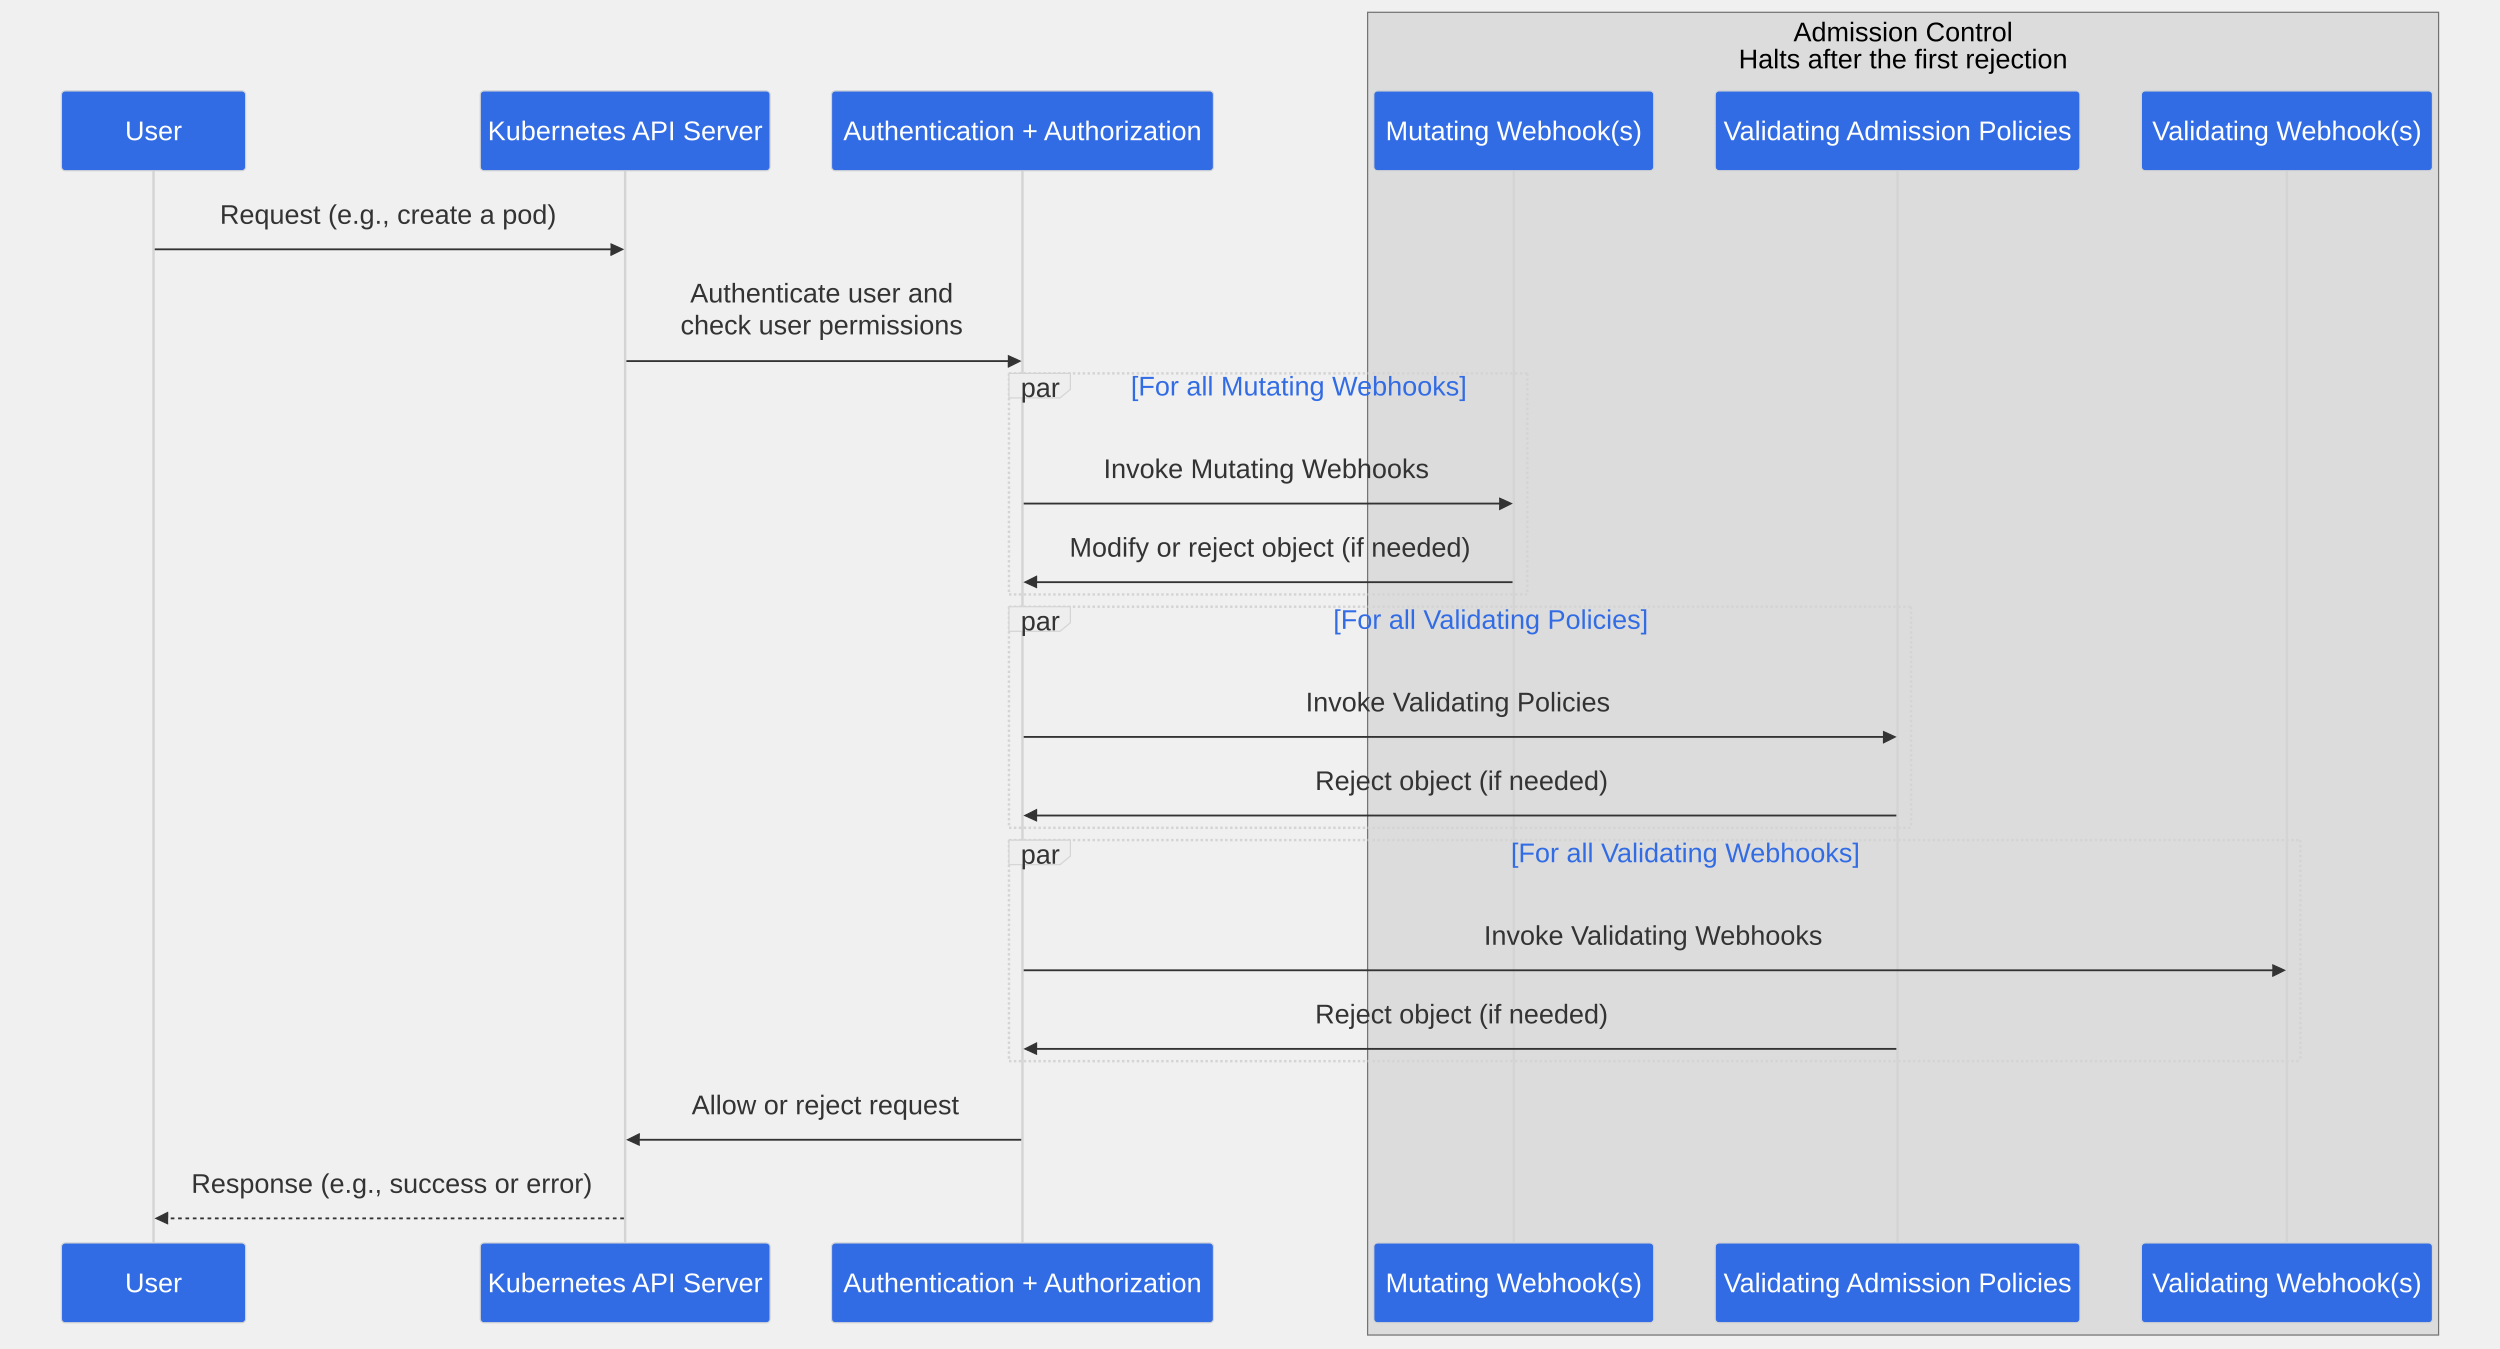
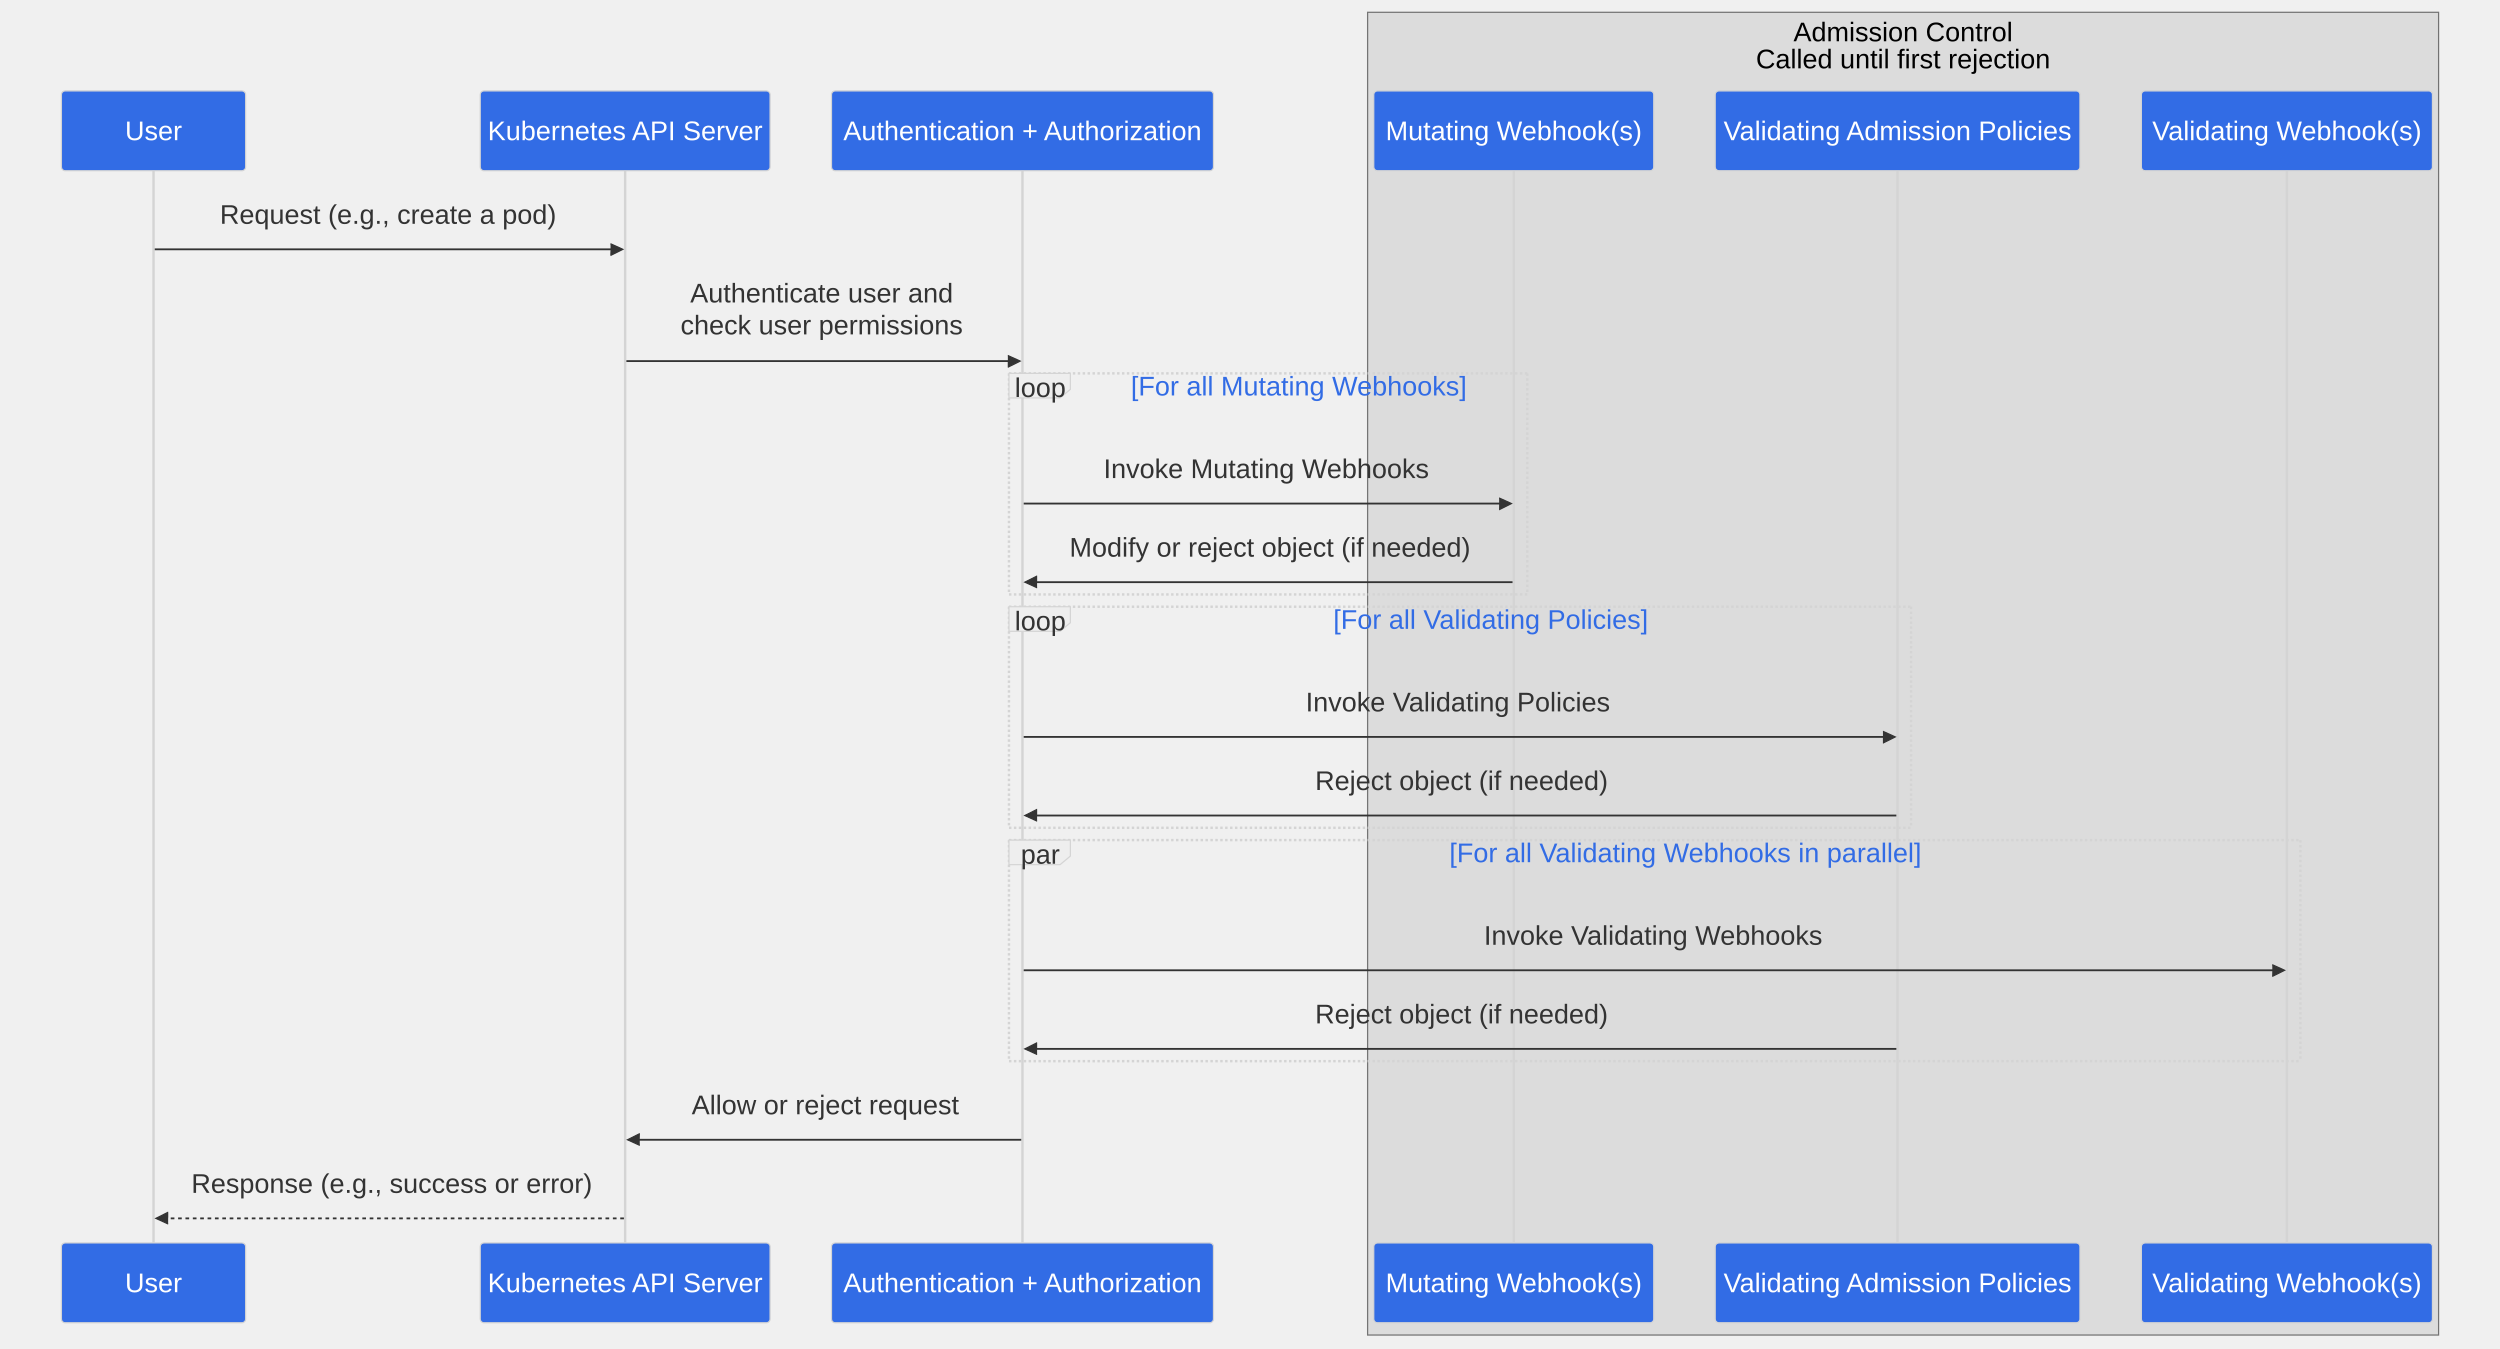
<svg xmlns="http://www.w3.org/2000/svg" aria-describedby="chart-desc-graph-div" aria-roledescription="sequence" role="graphics-document document" viewBox="-50 -10 2035.5 1098" style="max-width: 100%;" width="100%" id="graph-div" height="100%">
  <g>
    <rect class="rect" height="1077" width="872" stroke="rgb(0,0,0, 0.5)" fill="Gainsboro" y="0" x="1063.5" />
    <text class="text" alignment-baseline="central" dominant-baseline="central" style="text-anchor: middle; font-size: 22px; font-weight: 400;" y="27" x="1499.5">
      <tspan dy="-11" x="1499.5">Admission Control </tspan>
    </text>
    <text class="text" alignment-baseline="central" dominant-baseline="central" style="text-anchor: middle; font-size: 22px; font-weight: 400;" y="27" x="1499.5">
-       <tspan dy="11" x="1499.5">Halts after the first rejection</tspan>
+       <tspan dy="11" x="1499.5">Called until first rejection</tspan>
    </text>
  </g>
  <g>
    <rect class="actor actor-bottom" ry="3" rx="3" name="ValidatingWebhook" height="65" width="237" stroke="#666" fill="#eaeaea" y="1002" x="1693.5" />
    <text class="actor actor-box" alignment-baseline="central" dominant-baseline="central" style="text-anchor: middle; font-size: 22px; font-weight: 400;" y="1034.5" x="1812">
      <tspan dy="0" x="1812">Validating Webhook(s)</tspan>
    </text>
  </g>
  <g>
    <rect class="actor actor-bottom" ry="3" rx="3" name="ValidatingPol" height="65" width="297" stroke="#666" fill="#eaeaea" y="1002" x="1346.5" />
    <text class="actor actor-box" alignment-baseline="central" dominant-baseline="central" style="text-anchor: middle; font-size: 22px; font-weight: 400;" y="1034.5" x="1495">
      <tspan dy="0" x="1495">Validating Admission Policies</tspan>
    </text>
  </g>
  <g>
    <rect class="actor actor-bottom" ry="3" rx="3" name="MutatingWebhook" height="65" width="228" stroke="#666" fill="#eaeaea" y="1002" x="1068.5" />
    <text class="actor actor-box" alignment-baseline="central" dominant-baseline="central" style="text-anchor: middle; font-size: 22px; font-weight: 400;" y="1034.5" x="1182.5">
      <tspan dy="0" x="1182.5">Mutating Webhook(s)</tspan>
    </text>
  </g>
  <g>
    <rect class="actor actor-bottom" ry="3" rx="3" name="Auth" height="65" width="311" stroke="#666" fill="#eaeaea" y="1002" x="627" />
    <text class="actor actor-box" alignment-baseline="central" dominant-baseline="central" style="text-anchor: middle; font-size: 22px; font-weight: 400;" y="1034.5" x="782.5">
      <tspan dy="0" x="782.5">Authentication + Authorization</tspan>
    </text>
  </g>
  <g>
    <rect class="actor actor-bottom" ry="3" rx="3" name="API" height="65" width="236" stroke="#666" fill="#eaeaea" y="1002" x="341" />
    <text class="actor actor-box" alignment-baseline="central" dominant-baseline="central" style="text-anchor: middle; font-size: 22px; font-weight: 400;" y="1034.5" x="459">
      <tspan dy="0" x="459">Kubernetes API Server</tspan>
    </text>
  </g>
  <g>
    <rect class="actor actor-bottom" ry="3" rx="3" name="User" height="65" width="150" stroke="#666" fill="#eaeaea" y="1002" x="0" />
    <text class="actor actor-box" alignment-baseline="central" dominant-baseline="central" style="text-anchor: middle; font-size: 22px; font-weight: 400;" y="1034.5" x="75">
      <tspan dy="0" x="75">User</tspan>
    </text>
  </g>
  <g>
-     <line name="ValidatingWebhook" stroke="#999" stroke-width="0.5px" class="actor-line 200" y2="1002" x2="1812" y1="129" x1="1812" id="actor161" />
-     <g id="root-161">
+     <line name="ValidatingWebhook" stroke="#999" stroke-width="0.5px" class="actor-line 200" y2="1002" x2="1812" y1="129" x1="1812" id="actor107" />
+     <g id="root-107">
      <rect class="actor actor-top" ry="3" rx="3" name="ValidatingWebhook" height="65" width="237" stroke="#666" fill="#eaeaea" y="64" x="1693.5" />
      <text class="actor actor-box" alignment-baseline="central" dominant-baseline="central" style="text-anchor: middle; font-size: 22px; font-weight: 400;" y="96.5" x="1812">
        <tspan dy="0" x="1812">Validating Webhook(s)</tspan>
      </text>
    </g>
  </g>
  <g>
-     <line name="ValidatingPol" stroke="#999" stroke-width="0.5px" class="actor-line 200" y2="1002" x2="1495" y1="129" x1="1495" id="actor160" />
-     <g id="root-160">
+     <line name="ValidatingPol" stroke="#999" stroke-width="0.5px" class="actor-line 200" y2="1002" x2="1495" y1="129" x1="1495" id="actor106" />
+     <g id="root-106">
      <rect class="actor actor-top" ry="3" rx="3" name="ValidatingPol" height="65" width="297" stroke="#666" fill="#eaeaea" y="64" x="1346.5" />
      <text class="actor actor-box" alignment-baseline="central" dominant-baseline="central" style="text-anchor: middle; font-size: 22px; font-weight: 400;" y="96.5" x="1495">
        <tspan dy="0" x="1495">Validating Admission Policies</tspan>
      </text>
    </g>
  </g>
  <g>
-     <line name="MutatingWebhook" stroke="#999" stroke-width="0.5px" class="actor-line 200" y2="1002" x2="1182.5" y1="129" x1="1182.5" id="actor159" />
-     <g id="root-159">
+     <line name="MutatingWebhook" stroke="#999" stroke-width="0.5px" class="actor-line 200" y2="1002" x2="1182.5" y1="129" x1="1182.5" id="actor105" />
+     <g id="root-105">
      <rect class="actor actor-top" ry="3" rx="3" name="MutatingWebhook" height="65" width="228" stroke="#666" fill="#eaeaea" y="64" x="1068.5" />
      <text class="actor actor-box" alignment-baseline="central" dominant-baseline="central" style="text-anchor: middle; font-size: 22px; font-weight: 400;" y="96.5" x="1182.5">
        <tspan dy="0" x="1182.5">Mutating Webhook(s)</tspan>
      </text>
    </g>
  </g>
  <g>
-     <line name="Auth" stroke="#999" stroke-width="0.5px" class="actor-line 200" y2="1002" x2="782.5" y1="129" x1="782.5" id="actor158" />
-     <g id="root-158">
+     <line name="Auth" stroke="#999" stroke-width="0.5px" class="actor-line 200" y2="1002" x2="782.5" y1="129" x1="782.5" id="actor104" />
+     <g id="root-104">
      <rect class="actor actor-top" ry="3" rx="3" name="Auth" height="65" width="311" stroke="#666" fill="#eaeaea" y="64" x="627" />
      <text class="actor actor-box" alignment-baseline="central" dominant-baseline="central" style="text-anchor: middle; font-size: 22px; font-weight: 400;" y="96.5" x="782.5">
        <tspan dy="0" x="782.5">Authentication + Authorization</tspan>
      </text>
    </g>
  </g>
  <g>
-     <line name="API" stroke="#999" stroke-width="0.5px" class="actor-line 200" y2="1002" x2="459" y1="129" x1="459" id="actor157" />
-     <g id="root-157">
+     <line name="API" stroke="#999" stroke-width="0.5px" class="actor-line 200" y2="1002" x2="459" y1="129" x1="459" id="actor103" />
+     <g id="root-103">
      <rect class="actor actor-top" ry="3" rx="3" name="API" height="65" width="236" stroke="#666" fill="#eaeaea" y="64" x="341" />
      <text class="actor actor-box" alignment-baseline="central" dominant-baseline="central" style="text-anchor: middle; font-size: 22px; font-weight: 400;" y="96.5" x="459">
        <tspan dy="0" x="459">Kubernetes API Server</tspan>
      </text>
    </g>
  </g>
  <g>
-     <line name="User" stroke="#999" stroke-width="0.5px" class="actor-line 200" y2="1002" x2="75" y1="129" x1="75" id="actor156" />
-     <g id="root-156">
+     <line name="User" stroke="#999" stroke-width="0.5px" class="actor-line 200" y2="1002" x2="75" y1="129" x1="75" id="actor102" />
+     <g id="root-102">
      <rect class="actor actor-top" ry="3" rx="3" name="User" height="65" width="150" stroke="#666" fill="#eaeaea" y="64" x="0" />
      <text class="actor actor-box" alignment-baseline="central" dominant-baseline="central" style="text-anchor: middle; font-size: 22px; font-weight: 400;" y="96.5" x="75">
        <tspan dy="0" x="75">User</tspan>
      </text>
    </g>
  </g>
  <style>#graph-div{font-family:"trebuchet ms",verdana,arial,sans-serif;font-size:22px;fill:#000000;}#graph-div .error-icon{fill:#552222;}#graph-div .error-text{fill:#552222;stroke:#552222;}#graph-div .edge-thickness-normal{stroke-width:1px;}#graph-div .edge-thickness-thick{stroke-width:3.5px;}#graph-div .edge-pattern-solid{stroke-dasharray:0;}#graph-div .edge-thickness-invisible{stroke-width:0;fill:none;}#graph-div .edge-pattern-dashed{stroke-dasharray:3;}#graph-div .edge-pattern-dotted{stroke-dasharray:2;}#graph-div .marker{fill:#666;stroke:#666;}#graph-div .marker.cross{stroke:#666;}#graph-div svg{font-family:"trebuchet ms",verdana,arial,sans-serif;font-size:22px;}#graph-div p{margin:0;}#graph-div .actor{stroke:hsl(0, 0%, 83%);fill:#326ce5;}#graph-div text.actor&gt;tspan{fill:white;stroke:none;}#graph-div .actor-line{stroke:hsl(0, 0%, 83%);}#graph-div .messageLine0{stroke-width:1.5;stroke-dasharray:none;stroke:#333;}#graph-div .messageLine1{stroke-width:1.5;stroke-dasharray:2,2;stroke:#333;}#graph-div #arrowhead path{fill:#333;stroke:#333;}#graph-div .sequenceNumber{fill:white;}#graph-div #sequencenumber{fill:#333;}#graph-div #crosshead path{fill:#333;stroke:#333;}#graph-div .messageText{fill:#333;stroke:none;}#graph-div .labelBox{stroke:hsl(0, 0%, 83%);fill:#eee;}#graph-div .labelText,#graph-div .labelText&gt;tspan{fill:#333;stroke:none;}#graph-div .loopText,#graph-div .loopText&gt;tspan{fill:#326ce5;stroke:none;}#graph-div .loopLine{stroke-width:2px;stroke-dasharray:2,2;stroke:hsl(0, 0%, 83%);fill:hsl(0, 0%, 83%);}#graph-div .note{stroke:#999;fill:grey;}#graph-div .noteText,#graph-div .noteText&gt;tspan{fill:#fff;stroke:none;}#graph-div .activation0{fill:#f4f4f4;stroke:#666;}#graph-div .activation1{fill:#f4f4f4;stroke:#666;}#graph-div .activation2{fill:#f4f4f4;stroke:#666;}#graph-div .actorPopupMenu{position:absolute;}#graph-div .actorPopupMenuPanel{position:absolute;fill:#326ce5;box-shadow:0px 8px 16px 0px rgba(0,0,0,0.2);filter:drop-shadow(3px 5px 2px rgb(0 0 0 / 0.4));}#graph-div .actor-man line{stroke:hsl(0, 0%, 83%);fill:#326ce5;}#graph-div .actor-man circle,#graph-div line{stroke:hsl(0, 0%, 83%);fill:#326ce5;stroke-width:2px;}#graph-div :root{--mermaid-font-family:"trebuchet ms",verdana,arial,sans-serif;}</style>
  <g />
  <defs>
    <symbol height="24" width="24" id="computer">
      <path d="M2 2v13h20v-13h-20zm18 11h-16v-9h16v9zm-10.228 6l.466-1h3.524l.467 1h-4.457zm14.228 3h-24l2-6h2.104l-1.33 4h18.45l-1.297-4h2.073l2 6zm-5-10h-14v-7h14v7z" transform="scale(.5)" />
    </symbol>
  </defs>
  <defs>
    <symbol clip-rule="evenodd" fill-rule="evenodd" id="database">
      <path d="M12.258.001l.256.004.255.005.253.008.251.01.249.012.247.015.246.016.242.019.241.02.239.023.236.024.233.027.231.028.229.031.225.032.223.034.22.036.217.038.214.04.211.041.208.043.205.045.201.046.198.048.194.05.191.051.187.053.183.054.18.056.175.057.172.059.168.06.163.061.16.063.155.064.15.066.074.033.073.033.071.034.07.034.069.035.068.035.067.035.066.035.064.036.064.036.062.036.06.036.06.037.058.037.058.037.055.038.055.038.053.038.052.038.051.039.05.039.048.039.047.039.045.04.044.04.043.04.041.04.04.041.039.041.037.041.036.041.034.041.033.042.032.042.03.042.029.042.027.042.026.043.024.043.023.043.021.043.02.043.018.044.017.043.015.044.013.044.012.044.011.045.009.044.007.045.006.045.004.045.002.045.001.045v17l-.001.045-.002.045-.004.045-.006.045-.007.045-.009.044-.011.045-.012.044-.013.044-.015.044-.017.043-.018.044-.02.043-.021.043-.023.043-.024.043-.026.043-.027.042-.029.042-.03.042-.032.042-.033.042-.034.041-.036.041-.037.041-.039.041-.04.041-.041.04-.043.04-.044.04-.045.04-.047.039-.048.039-.05.039-.051.039-.052.038-.053.038-.055.038-.055.038-.058.037-.058.037-.06.037-.06.036-.062.036-.064.036-.064.036-.066.035-.067.035-.068.035-.069.035-.07.034-.071.034-.073.033-.074.033-.15.066-.155.064-.16.063-.163.061-.168.06-.172.059-.175.057-.18.056-.183.054-.187.053-.191.051-.194.05-.198.048-.201.046-.205.045-.208.043-.211.041-.214.04-.217.038-.22.036-.223.034-.225.032-.229.031-.231.028-.233.027-.236.024-.239.023-.241.02-.242.019-.246.016-.247.015-.249.012-.251.01-.253.008-.255.005-.256.004-.258.001-.258-.001-.256-.004-.255-.005-.253-.008-.251-.01-.249-.012-.247-.015-.245-.016-.243-.019-.241-.02-.238-.023-.236-.024-.234-.027-.231-.028-.228-.031-.226-.032-.223-.034-.22-.036-.217-.038-.214-.04-.211-.041-.208-.043-.204-.045-.201-.046-.198-.048-.195-.05-.19-.051-.187-.053-.184-.054-.179-.056-.176-.057-.172-.059-.167-.06-.164-.061-.159-.063-.155-.064-.151-.066-.074-.033-.072-.033-.072-.034-.07-.034-.069-.035-.068-.035-.067-.035-.066-.035-.064-.036-.063-.036-.062-.036-.061-.036-.06-.037-.058-.037-.057-.037-.056-.038-.055-.038-.053-.038-.052-.038-.051-.039-.049-.039-.049-.039-.046-.039-.046-.04-.044-.04-.043-.04-.041-.04-.04-.041-.039-.041-.037-.041-.036-.041-.034-.041-.033-.042-.032-.042-.03-.042-.029-.042-.027-.042-.026-.043-.024-.043-.023-.043-.021-.043-.02-.043-.018-.044-.017-.043-.015-.044-.013-.044-.012-.044-.011-.045-.009-.044-.007-.045-.006-.045-.004-.045-.002-.045-.001-.045v-17l.001-.045.002-.045.004-.045.006-.045.007-.045.009-.044.011-.045.012-.044.013-.044.015-.044.017-.043.018-.044.02-.043.021-.043.023-.043.024-.043.026-.043.027-.042.029-.042.03-.042.032-.042.033-.042.034-.041.036-.041.037-.041.039-.041.04-.041.041-.04.043-.04.044-.04.046-.04.046-.039.049-.039.049-.039.051-.039.052-.038.053-.038.055-.038.056-.038.057-.037.058-.037.06-.037.061-.036.062-.036.063-.036.064-.036.066-.035.067-.035.068-.035.069-.035.07-.034.072-.034.072-.033.074-.033.151-.066.155-.064.159-.063.164-.061.167-.06.172-.059.176-.057.179-.056.184-.054.187-.053.19-.051.195-.05.198-.048.201-.046.204-.045.208-.043.211-.041.214-.04.217-.038.22-.036.223-.034.226-.032.228-.031.231-.028.234-.027.236-.024.238-.023.241-.02.243-.019.245-.016.247-.015.249-.012.251-.01.253-.008.255-.005.256-.004.258-.001.258.001zm-9.258 20.499v.01l.001.021.003.021.004.022.005.021.006.022.007.022.009.023.01.022.011.023.012.023.013.023.015.023.016.024.017.023.018.024.019.024.021.024.022.025.023.024.024.025.052.049.056.05.061.051.066.051.07.051.075.051.079.052.084.052.088.052.092.052.097.052.102.051.105.052.11.052.114.051.119.051.123.051.127.05.131.05.135.05.139.048.144.049.147.047.152.047.155.047.16.045.163.045.167.043.171.043.176.041.178.041.183.039.187.039.19.037.194.035.197.035.202.033.204.031.209.03.212.029.216.027.219.025.222.024.226.021.23.02.233.018.236.016.24.015.243.012.246.01.249.008.253.005.256.004.259.001.26-.001.257-.004.254-.005.25-.008.247-.011.244-.012.241-.014.237-.016.233-.018.231-.021.226-.021.224-.024.22-.026.216-.027.212-.028.21-.031.205-.031.202-.034.198-.034.194-.036.191-.037.187-.039.183-.04.179-.04.175-.042.172-.043.168-.044.163-.045.16-.046.155-.046.152-.047.148-.048.143-.049.139-.049.136-.05.131-.05.126-.05.123-.051.118-.052.114-.051.11-.052.106-.052.101-.052.096-.052.092-.052.088-.053.083-.051.079-.052.074-.052.07-.051.065-.051.06-.051.056-.05.051-.05.023-.024.023-.025.021-.024.02-.024.019-.024.018-.024.017-.024.015-.023.014-.024.013-.023.012-.023.01-.023.01-.022.008-.022.006-.022.006-.022.004-.022.004-.021.001-.021.001-.021v-4.127l-.077.055-.08.053-.083.054-.085.053-.087.052-.09.052-.093.051-.095.05-.097.05-.1.049-.102.049-.105.048-.106.047-.109.047-.111.046-.114.045-.115.045-.118.044-.12.043-.122.042-.124.042-.126.041-.128.04-.13.04-.132.038-.134.038-.135.037-.138.037-.139.035-.142.035-.143.034-.144.033-.147.032-.148.031-.15.03-.151.03-.153.029-.154.027-.156.027-.158.026-.159.025-.161.024-.162.023-.163.022-.165.021-.166.02-.167.019-.169.018-.169.017-.171.016-.173.015-.173.014-.175.013-.175.012-.177.011-.178.01-.179.008-.179.008-.181.006-.182.005-.182.004-.184.003-.184.002h-.37l-.184-.002-.184-.003-.182-.004-.182-.005-.181-.006-.179-.008-.179-.008-.178-.01-.176-.011-.176-.012-.175-.013-.173-.014-.172-.015-.171-.016-.17-.017-.169-.018-.167-.019-.166-.02-.165-.021-.163-.022-.162-.023-.161-.024-.159-.025-.157-.026-.156-.027-.155-.027-.153-.029-.151-.03-.15-.03-.148-.031-.146-.032-.145-.033-.143-.034-.141-.035-.14-.035-.137-.037-.136-.037-.134-.038-.132-.038-.13-.04-.128-.04-.126-.041-.124-.042-.122-.042-.12-.044-.117-.043-.116-.045-.113-.045-.112-.046-.109-.047-.106-.047-.105-.048-.102-.049-.1-.049-.097-.05-.095-.05-.093-.052-.09-.051-.087-.052-.085-.053-.083-.054-.08-.054-.077-.054v4.127zm0-5.654v.011l.001.021.003.021.004.021.005.022.006.022.007.022.009.022.01.022.011.023.012.023.013.023.015.024.016.023.017.024.018.024.019.024.021.024.022.024.023.025.024.024.052.05.056.05.061.05.066.051.07.051.075.052.079.051.084.052.088.052.092.052.097.052.102.052.105.052.11.051.114.051.119.052.123.05.127.051.131.05.135.049.139.049.144.048.147.048.152.047.155.046.16.045.163.045.167.044.171.042.176.042.178.04.183.04.187.038.19.037.194.036.197.034.202.033.204.032.209.03.212.028.216.027.219.025.222.024.226.022.23.02.233.018.236.016.24.014.243.012.246.01.249.008.253.006.256.003.259.001.26-.001.257-.003.254-.006.25-.008.247-.01.244-.012.241-.015.237-.016.233-.018.231-.02.226-.022.224-.024.22-.025.216-.027.212-.029.21-.03.205-.032.202-.033.198-.035.194-.036.191-.037.187-.039.183-.039.179-.041.175-.042.172-.043.168-.044.163-.045.16-.045.155-.047.152-.047.148-.048.143-.048.139-.05.136-.049.131-.05.126-.051.123-.051.118-.051.114-.052.11-.052.106-.052.101-.052.096-.052.092-.052.088-.052.083-.052.079-.052.074-.051.07-.052.065-.051.06-.05.056-.051.051-.049.023-.025.023-.024.021-.025.02-.024.019-.024.018-.024.017-.024.015-.023.014-.023.013-.024.012-.022.01-.023.01-.023.008-.022.006-.022.006-.022.004-.021.004-.022.001-.021.001-.021v-4.139l-.077.054-.08.054-.083.054-.085.052-.087.053-.09.051-.093.051-.095.051-.097.05-.1.049-.102.049-.105.048-.106.047-.109.047-.111.046-.114.045-.115.044-.118.044-.12.044-.122.042-.124.042-.126.041-.128.04-.13.039-.132.039-.134.038-.135.037-.138.036-.139.036-.142.035-.143.033-.144.033-.147.033-.148.031-.15.03-.151.03-.153.028-.154.028-.156.027-.158.026-.159.025-.161.024-.162.023-.163.022-.165.021-.166.02-.167.019-.169.018-.169.017-.171.016-.173.015-.173.014-.175.013-.175.012-.177.011-.178.009-.179.009-.179.007-.181.007-.182.005-.182.004-.184.003-.184.002h-.37l-.184-.002-.184-.003-.182-.004-.182-.005-.181-.007-.179-.007-.179-.009-.178-.009-.176-.011-.176-.012-.175-.013-.173-.014-.172-.015-.171-.016-.17-.017-.169-.018-.167-.019-.166-.02-.165-.021-.163-.022-.162-.023-.161-.024-.159-.025-.157-.026-.156-.027-.155-.028-.153-.028-.151-.03-.15-.03-.148-.031-.146-.033-.145-.033-.143-.033-.141-.035-.14-.036-.137-.036-.136-.037-.134-.038-.132-.039-.13-.039-.128-.04-.126-.041-.124-.042-.122-.043-.12-.043-.117-.044-.116-.044-.113-.046-.112-.046-.109-.046-.106-.047-.105-.048-.102-.049-.1-.049-.097-.05-.095-.051-.093-.051-.09-.051-.087-.053-.085-.052-.083-.054-.08-.054-.077-.054v4.139zm0-5.666v.011l.001.02.003.022.004.021.005.022.006.021.007.022.009.023.01.022.011.023.012.023.013.023.015.023.016.024.017.024.018.023.019.024.021.025.022.024.023.024.024.025.052.05.056.05.061.05.066.051.07.051.075.052.079.051.084.052.088.052.092.052.097.052.102.052.105.051.11.052.114.051.119.051.123.051.127.05.131.05.135.05.139.049.144.048.147.048.152.047.155.046.16.045.163.045.167.043.171.043.176.042.178.04.183.04.187.038.19.037.194.036.197.034.202.033.204.032.209.03.212.028.216.027.219.025.222.024.226.021.23.02.233.018.236.017.24.014.243.012.246.01.249.008.253.006.256.003.259.001.26-.001.257-.003.254-.006.25-.008.247-.01.244-.013.241-.014.237-.016.233-.018.231-.02.226-.022.224-.024.22-.025.216-.027.212-.029.21-.03.205-.032.202-.033.198-.035.194-.036.191-.037.187-.039.183-.039.179-.041.175-.042.172-.043.168-.044.163-.045.16-.045.155-.047.152-.047.148-.048.143-.049.139-.049.136-.049.131-.051.126-.05.123-.051.118-.052.114-.051.11-.052.106-.052.101-.052.096-.052.092-.052.088-.052.083-.052.079-.052.074-.052.07-.051.065-.051.06-.051.056-.05.051-.049.023-.025.023-.025.021-.024.02-.024.019-.024.018-.024.017-.024.015-.023.014-.024.013-.023.012-.023.01-.022.01-.023.008-.022.006-.022.006-.022.004-.022.004-.021.001-.021.001-.021v-4.153l-.077.054-.08.054-.083.053-.085.053-.087.053-.09.051-.093.051-.095.051-.097.05-.1.049-.102.048-.105.048-.106.048-.109.046-.111.046-.114.046-.115.044-.118.044-.12.043-.122.043-.124.042-.126.041-.128.04-.13.039-.132.039-.134.038-.135.037-.138.036-.139.036-.142.034-.143.034-.144.033-.147.032-.148.032-.15.03-.151.03-.153.028-.154.028-.156.027-.158.026-.159.024-.161.024-.162.023-.163.023-.165.021-.166.02-.167.019-.169.018-.169.017-.171.016-.173.015-.173.014-.175.013-.175.012-.177.01-.178.01-.179.009-.179.007-.181.006-.182.006-.182.004-.184.003-.184.001-.185.001-.185-.001-.184-.001-.184-.003-.182-.004-.182-.006-.181-.006-.179-.007-.179-.009-.178-.01-.176-.01-.176-.012-.175-.013-.173-.014-.172-.015-.171-.016-.17-.017-.169-.018-.167-.019-.166-.02-.165-.021-.163-.023-.162-.023-.161-.024-.159-.024-.157-.026-.156-.027-.155-.028-.153-.028-.151-.03-.15-.03-.148-.032-.146-.032-.145-.033-.143-.034-.141-.034-.14-.036-.137-.036-.136-.037-.134-.038-.132-.039-.13-.039-.128-.041-.126-.041-.124-.041-.122-.043-.12-.043-.117-.044-.116-.044-.113-.046-.112-.046-.109-.046-.106-.048-.105-.048-.102-.048-.1-.05-.097-.049-.095-.051-.093-.051-.09-.052-.087-.052-.085-.053-.083-.053-.08-.054-.077-.054v4.153zm8.74-8.179l-.257.004-.254.005-.25.008-.247.011-.244.012-.241.014-.237.016-.233.018-.231.021-.226.022-.224.023-.22.026-.216.027-.212.028-.21.031-.205.032-.202.033-.198.034-.194.036-.191.038-.187.038-.183.04-.179.041-.175.042-.172.043-.168.043-.163.045-.16.046-.155.046-.152.048-.148.048-.143.048-.139.049-.136.05-.131.05-.126.051-.123.051-.118.051-.114.052-.11.052-.106.052-.101.052-.096.052-.092.052-.088.052-.083.052-.079.052-.074.051-.07.052-.065.051-.06.05-.056.05-.051.05-.023.025-.023.024-.021.024-.02.025-.019.024-.018.024-.017.023-.015.024-.014.023-.013.023-.012.023-.01.023-.01.022-.008.022-.006.023-.006.021-.004.022-.004.021-.001.021-.001.021.001.021.001.021.004.021.004.022.006.021.006.023.008.022.01.022.01.023.012.023.013.023.014.023.015.024.017.023.018.024.019.024.02.025.021.024.023.024.023.025.051.05.056.05.06.05.065.051.07.052.074.051.079.052.083.052.088.052.092.052.096.052.101.052.106.052.11.052.114.052.118.051.123.051.126.051.131.05.136.05.139.049.143.048.148.048.152.048.155.046.16.046.163.045.168.043.172.043.175.042.179.041.183.04.187.038.191.038.194.036.198.034.202.033.205.032.21.031.212.028.216.027.22.026.224.023.226.022.231.021.233.018.237.016.241.014.244.012.247.011.25.008.254.005.257.004.26.001.26-.001.257-.004.254-.005.25-.008.247-.011.244-.012.241-.014.237-.016.233-.018.231-.021.226-.022.224-.023.22-.026.216-.027.212-.028.21-.031.205-.032.202-.033.198-.034.194-.036.191-.038.187-.038.183-.04.179-.041.175-.042.172-.043.168-.043.163-.045.16-.046.155-.046.152-.048.148-.048.143-.048.139-.049.136-.05.131-.05.126-.051.123-.051.118-.051.114-.052.11-.052.106-.052.101-.052.096-.052.092-.052.088-.052.083-.052.079-.052.074-.051.07-.052.065-.051.06-.05.056-.05.051-.05.023-.025.023-.024.021-.024.02-.025.019-.024.018-.024.017-.023.015-.024.014-.023.013-.023.012-.023.01-.023.01-.022.008-.022.006-.023.006-.021.004-.022.004-.021.001-.021.001-.021-.001-.021-.001-.021-.004-.021-.004-.022-.006-.021-.006-.023-.008-.022-.01-.022-.01-.023-.012-.023-.013-.023-.014-.023-.015-.024-.017-.023-.018-.024-.019-.024-.02-.025-.021-.024-.023-.024-.023-.025-.051-.05-.056-.05-.06-.05-.065-.051-.07-.052-.074-.051-.079-.052-.083-.052-.088-.052-.092-.052-.096-.052-.101-.052-.106-.052-.11-.052-.114-.052-.118-.051-.123-.051-.126-.051-.131-.05-.136-.05-.139-.049-.143-.048-.148-.048-.152-.048-.155-.046-.16-.046-.163-.045-.168-.043-.172-.043-.175-.042-.179-.041-.183-.04-.187-.038-.191-.038-.194-.036-.198-.034-.202-.033-.205-.032-.21-.031-.212-.028-.216-.027-.22-.026-.224-.023-.226-.022-.231-.021-.233-.018-.237-.016-.241-.014-.244-.012-.247-.011-.25-.008-.254-.005-.257-.004-.26-.001-.26.001z" transform="scale(.5)" />
    </symbol>
  </defs>
  <defs>
    <symbol height="24" width="24" id="clock">
      <path d="M12 2c5.514 0 10 4.486 10 10s-4.486 10-10 10-10-4.486-10-10 4.486-10 10-10zm0-2c-6.627 0-12 5.373-12 12s5.373 12 12 12 12-5.373 12-12-5.373-12-12-12zm5.848 12.459c.202.038.202.333.001.372-1.907.361-6.045 1.111-6.547 1.111-.719 0-1.301-.582-1.301-1.301 0-.512.77-5.447 1.125-7.445.034-.192.312-.181.343.014l.985 6.238 5.394 1.011z" transform="scale(.5)" />
    </symbol>
  </defs>
  <defs>
    <marker orient="auto-start-reverse" markerHeight="12" markerWidth="12" markerUnits="userSpaceOnUse" refY="5" refX="7.9" id="arrowhead">
      <path d="M -1 0 L 10 5 L 0 10 z" />
    </marker>
  </defs>
  <defs>
    <marker refY="4.5" refX="4" orient="auto" markerHeight="8" markerWidth="15" id="crosshead">
      <path d="M 1,2 L 6,7 M 6,2 L 1,7" stroke-width="1pt" style="stroke-dasharray: 0px, 0px;" stroke="#000000" fill="none" />
    </marker>
  </defs>
  <defs>
    <marker orient="auto" markerHeight="28" markerWidth="20" refY="7" refX="15.5" id="filled-head">
      <path d="M 18,7 L9,13 L14,7 L9,1 Z" />
    </marker>
  </defs>
  <defs>
    <marker orient="auto" markerHeight="40" markerWidth="60" refY="15" refX="15" id="sequencenumber">
      <circle r="6" cy="15" cx="15" />
    </marker>
  </defs>
  <g>
    <line class="loopLine" y2="294" x2="1193.5" y1="294" x1="771.5" />
    <line class="loopLine" y2="474" x2="1193.5" y1="294" x1="1193.5" />
    <line class="loopLine" y2="474" x2="1193.5" y1="474" x1="771.5" />
    <line class="loopLine" y2="474" x2="771.5" y1="294" x1="771.5" />
    <polygon class="labelBox" points="771.5,294 821.5,294 821.5,307 813.1,314 771.5,314" />
-     <text class="labelText" style="font-size: 22px; font-weight: 400;" alignment-baseline="middle" dominant-baseline="middle" text-anchor="middle" y="307" x="797">par</text>
+     <text class="labelText" style="font-size: 22px; font-weight: 400;" alignment-baseline="middle" dominant-baseline="middle" text-anchor="middle" y="307" x="797">loop</text>
    <text class="loopText" style="font-size: 22px; font-weight: 400;" text-anchor="middle" y="312" x="1007.5">
      <tspan x="1007.5">[For all Mutating Webhooks]</tspan>
    </text>
  </g>
  <g>
    <line class="loopLine" y2="484" x2="1506" y1="484" x1="771.5" />
    <line class="loopLine" y2="664" x2="1506" y1="484" x1="1506" />
    <line class="loopLine" y2="664" x2="1506" y1="664" x1="771.5" />
    <line class="loopLine" y2="664" x2="771.5" y1="484" x1="771.5" />
    <polygon class="labelBox" points="771.5,484 821.5,484 821.5,497 813.1,504 771.5,504" />
-     <text class="labelText" style="font-size: 22px; font-weight: 400;" alignment-baseline="middle" dominant-baseline="middle" text-anchor="middle" y="497" x="797">par</text>
+     <text class="labelText" style="font-size: 22px; font-weight: 400;" alignment-baseline="middle" dominant-baseline="middle" text-anchor="middle" y="497" x="797">loop</text>
    <text class="loopText" style="font-size: 22px; font-weight: 400;" text-anchor="middle" y="502" x="1163.75">
      <tspan x="1163.75">[For all Validating Policies]</tspan>
    </text>
  </g>
  <g>
    <line class="loopLine" y2="674" x2="1823" y1="674" x1="771.5" />
    <line class="loopLine" y2="854" x2="1823" y1="674" x1="1823" />
    <line class="loopLine" y2="854" x2="1823" y1="854" x1="771.5" />
    <line class="loopLine" y2="854" x2="771.5" y1="674" x1="771.5" />
    <polygon class="labelBox" points="771.5,674 821.5,674 821.5,687 813.1,694 771.5,694" />
    <text class="labelText" style="font-size: 22px; font-weight: 400;" alignment-baseline="middle" dominant-baseline="middle" text-anchor="middle" y="687" x="797">par</text>
    <text class="loopText" style="font-size: 22px; font-weight: 400;" text-anchor="middle" y="692" x="1322.25">
-       <tspan x="1322.25">[For all Validating Webhooks]</tspan>
+       <tspan x="1322.25">[For all Validating Webhooks in parallel]</tspan>
    </text>
  </g>
  <text dy="1em" class="messageText" style="font-size: 22px; font-weight: 400;" alignment-baseline="middle" dominant-baseline="middle" text-anchor="middle" y="144" x="266">Request (e.g., create a pod)</text>
  <line marker-end="url(#arrowhead)" style="fill: none;" stroke="none" stroke-width="2" class="messageLine0" y2="193" x2="455" y1="193" x1="76" />
  <text dy="1em" class="messageText" style="font-size: 22px; font-weight: 400;" alignment-baseline="middle" dominant-baseline="middle" text-anchor="middle" y="208" x="619">Authenticate user and </text>
  <text dy="1em" class="messageText" style="font-size: 22px; font-weight: 400;" alignment-baseline="middle" dominant-baseline="middle" text-anchor="middle" y="234" x="619">check user permissions</text>
  <line marker-end="url(#arrowhead)" style="fill: none;" stroke="none" stroke-width="2" class="messageLine0" y2="284" x2="778.5" y1="284" x1="460" />
  <text dy="1em" class="messageText" style="font-size: 22px; font-weight: 400;" alignment-baseline="middle" dominant-baseline="middle" text-anchor="middle" y="351" x="981">Invoke Mutating Webhooks</text>
  <line marker-end="url(#arrowhead)" style="fill: none;" stroke="none" stroke-width="2" class="messageLine0" y2="400" x2="1178.5" y1="400" x1="783.5" />
  <text dy="1em" class="messageText" style="font-size: 22px; font-weight: 400;" alignment-baseline="middle" dominant-baseline="middle" text-anchor="middle" y="415" x="984">Modify or reject object (if needed)</text>
  <line marker-end="url(#arrowhead)" style="fill: none;" stroke="none" stroke-width="2" class="messageLine0" y2="464" x2="786.5" y1="464" x1="1181.5" />
  <text dy="1em" class="messageText" style="font-size: 22px; font-weight: 400;" alignment-baseline="middle" dominant-baseline="middle" text-anchor="middle" y="541" x="1137">Invoke Validating Policies</text>
  <line marker-end="url(#arrowhead)" style="fill: none;" stroke="none" stroke-width="2" class="messageLine0" y2="590" x2="1491" y1="590" x1="783.5" />
  <text dy="1em" class="messageText" style="font-size: 22px; font-weight: 400;" alignment-baseline="middle" dominant-baseline="middle" text-anchor="middle" y="605" x="1140">Reject object (if needed)</text>
  <line marker-end="url(#arrowhead)" style="fill: none;" stroke="none" stroke-width="2" class="messageLine0" y2="654" x2="786.5" y1="654" x1="1494" />
  <text dy="1em" class="messageText" style="font-size: 22px; font-weight: 400;" alignment-baseline="middle" dominant-baseline="middle" text-anchor="middle" y="731" x="1296">Invoke Validating Webhooks</text>
  <line marker-end="url(#arrowhead)" style="fill: none;" stroke="none" stroke-width="2" class="messageLine0" y2="780" x2="1808" y1="780" x1="783.5" />
  <text dy="1em" class="messageText" style="font-size: 22px; font-weight: 400;" alignment-baseline="middle" dominant-baseline="middle" text-anchor="middle" y="795" x="1140">Reject object (if needed)</text>
  <line marker-end="url(#arrowhead)" style="fill: none;" stroke="none" stroke-width="2" class="messageLine0" y2="844" x2="786.5" y1="844" x1="1494" />
  <text dy="1em" class="messageText" style="font-size: 22px; font-weight: 400;" alignment-baseline="middle" dominant-baseline="middle" text-anchor="middle" y="869" x="622">Allow or reject request</text>
  <line marker-end="url(#arrowhead)" style="fill: none;" stroke="none" stroke-width="2" class="messageLine0" y2="918" x2="463" y1="918" x1="781.5" />
  <text dy="1em" class="messageText" style="font-size: 22px; font-weight: 400;" alignment-baseline="middle" dominant-baseline="middle" text-anchor="middle" y="933" x="269">Response  (e.g., success or error)</text>
  <line marker-end="url(#arrowhead)" stroke="none" stroke-width="2" class="messageLine1" style="stroke-dasharray: 3px, 3px; fill: none;" y2="982" x2="79" y1="982" x1="458" />
</svg>
